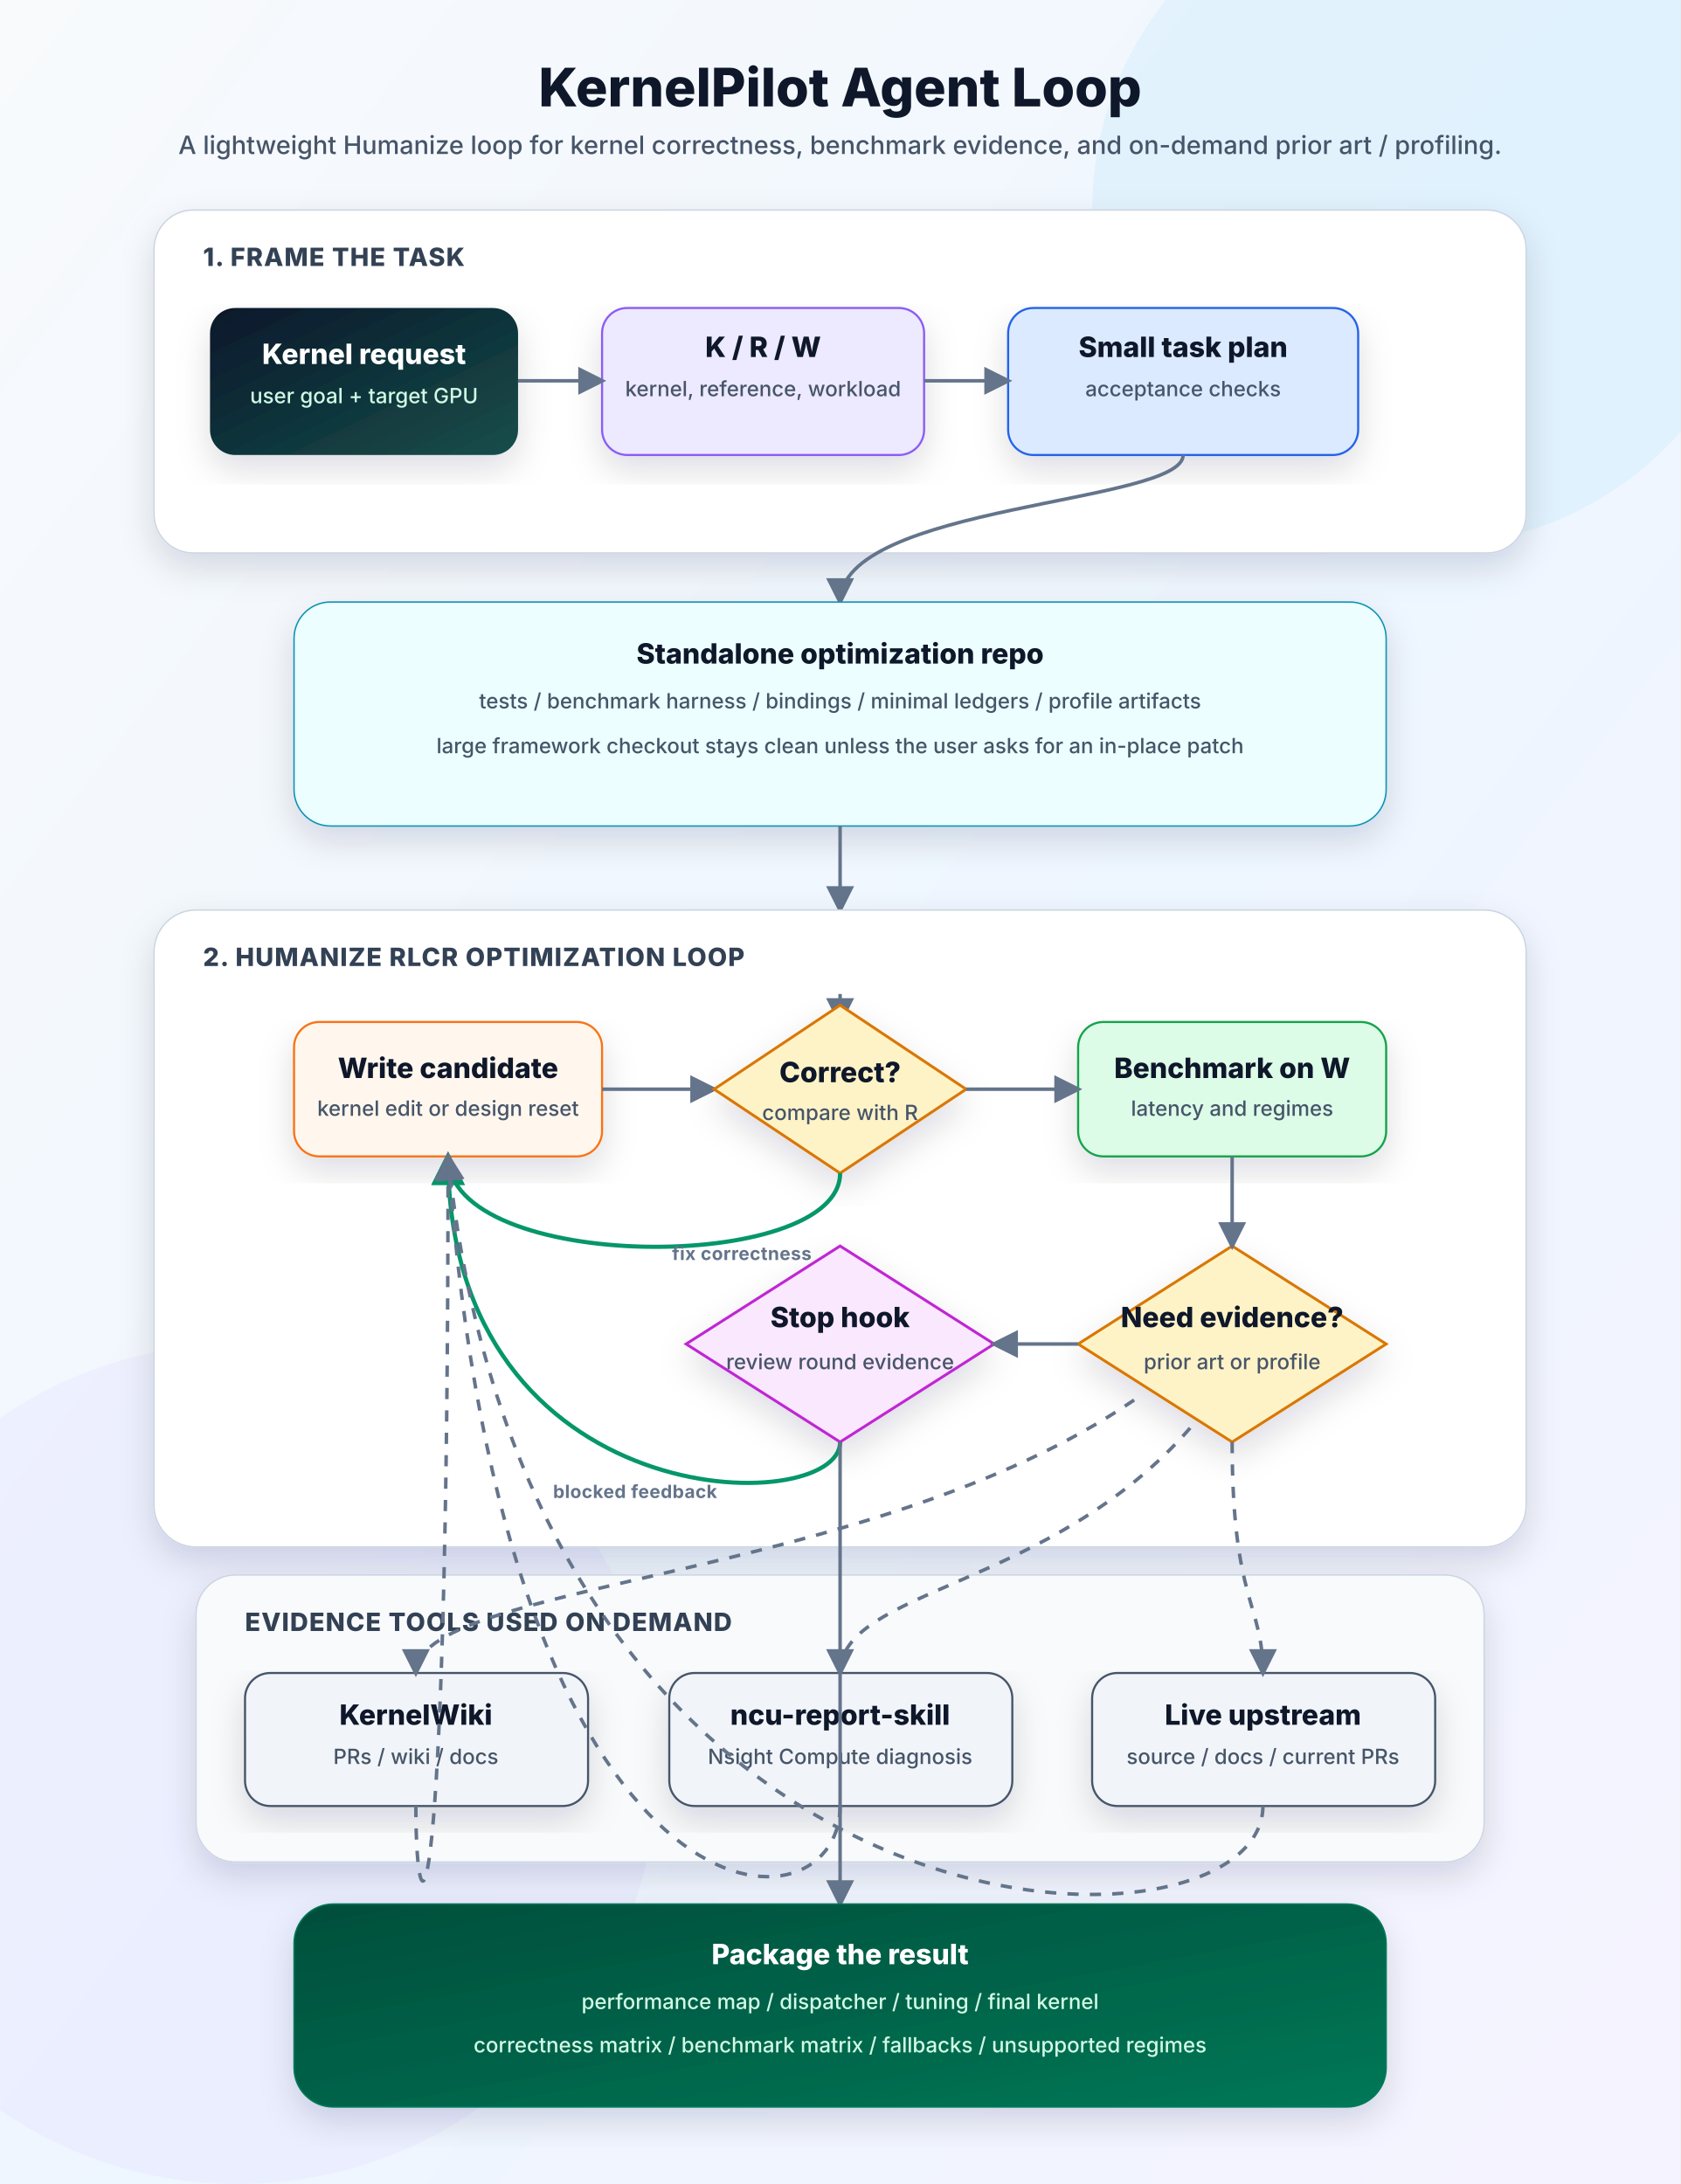
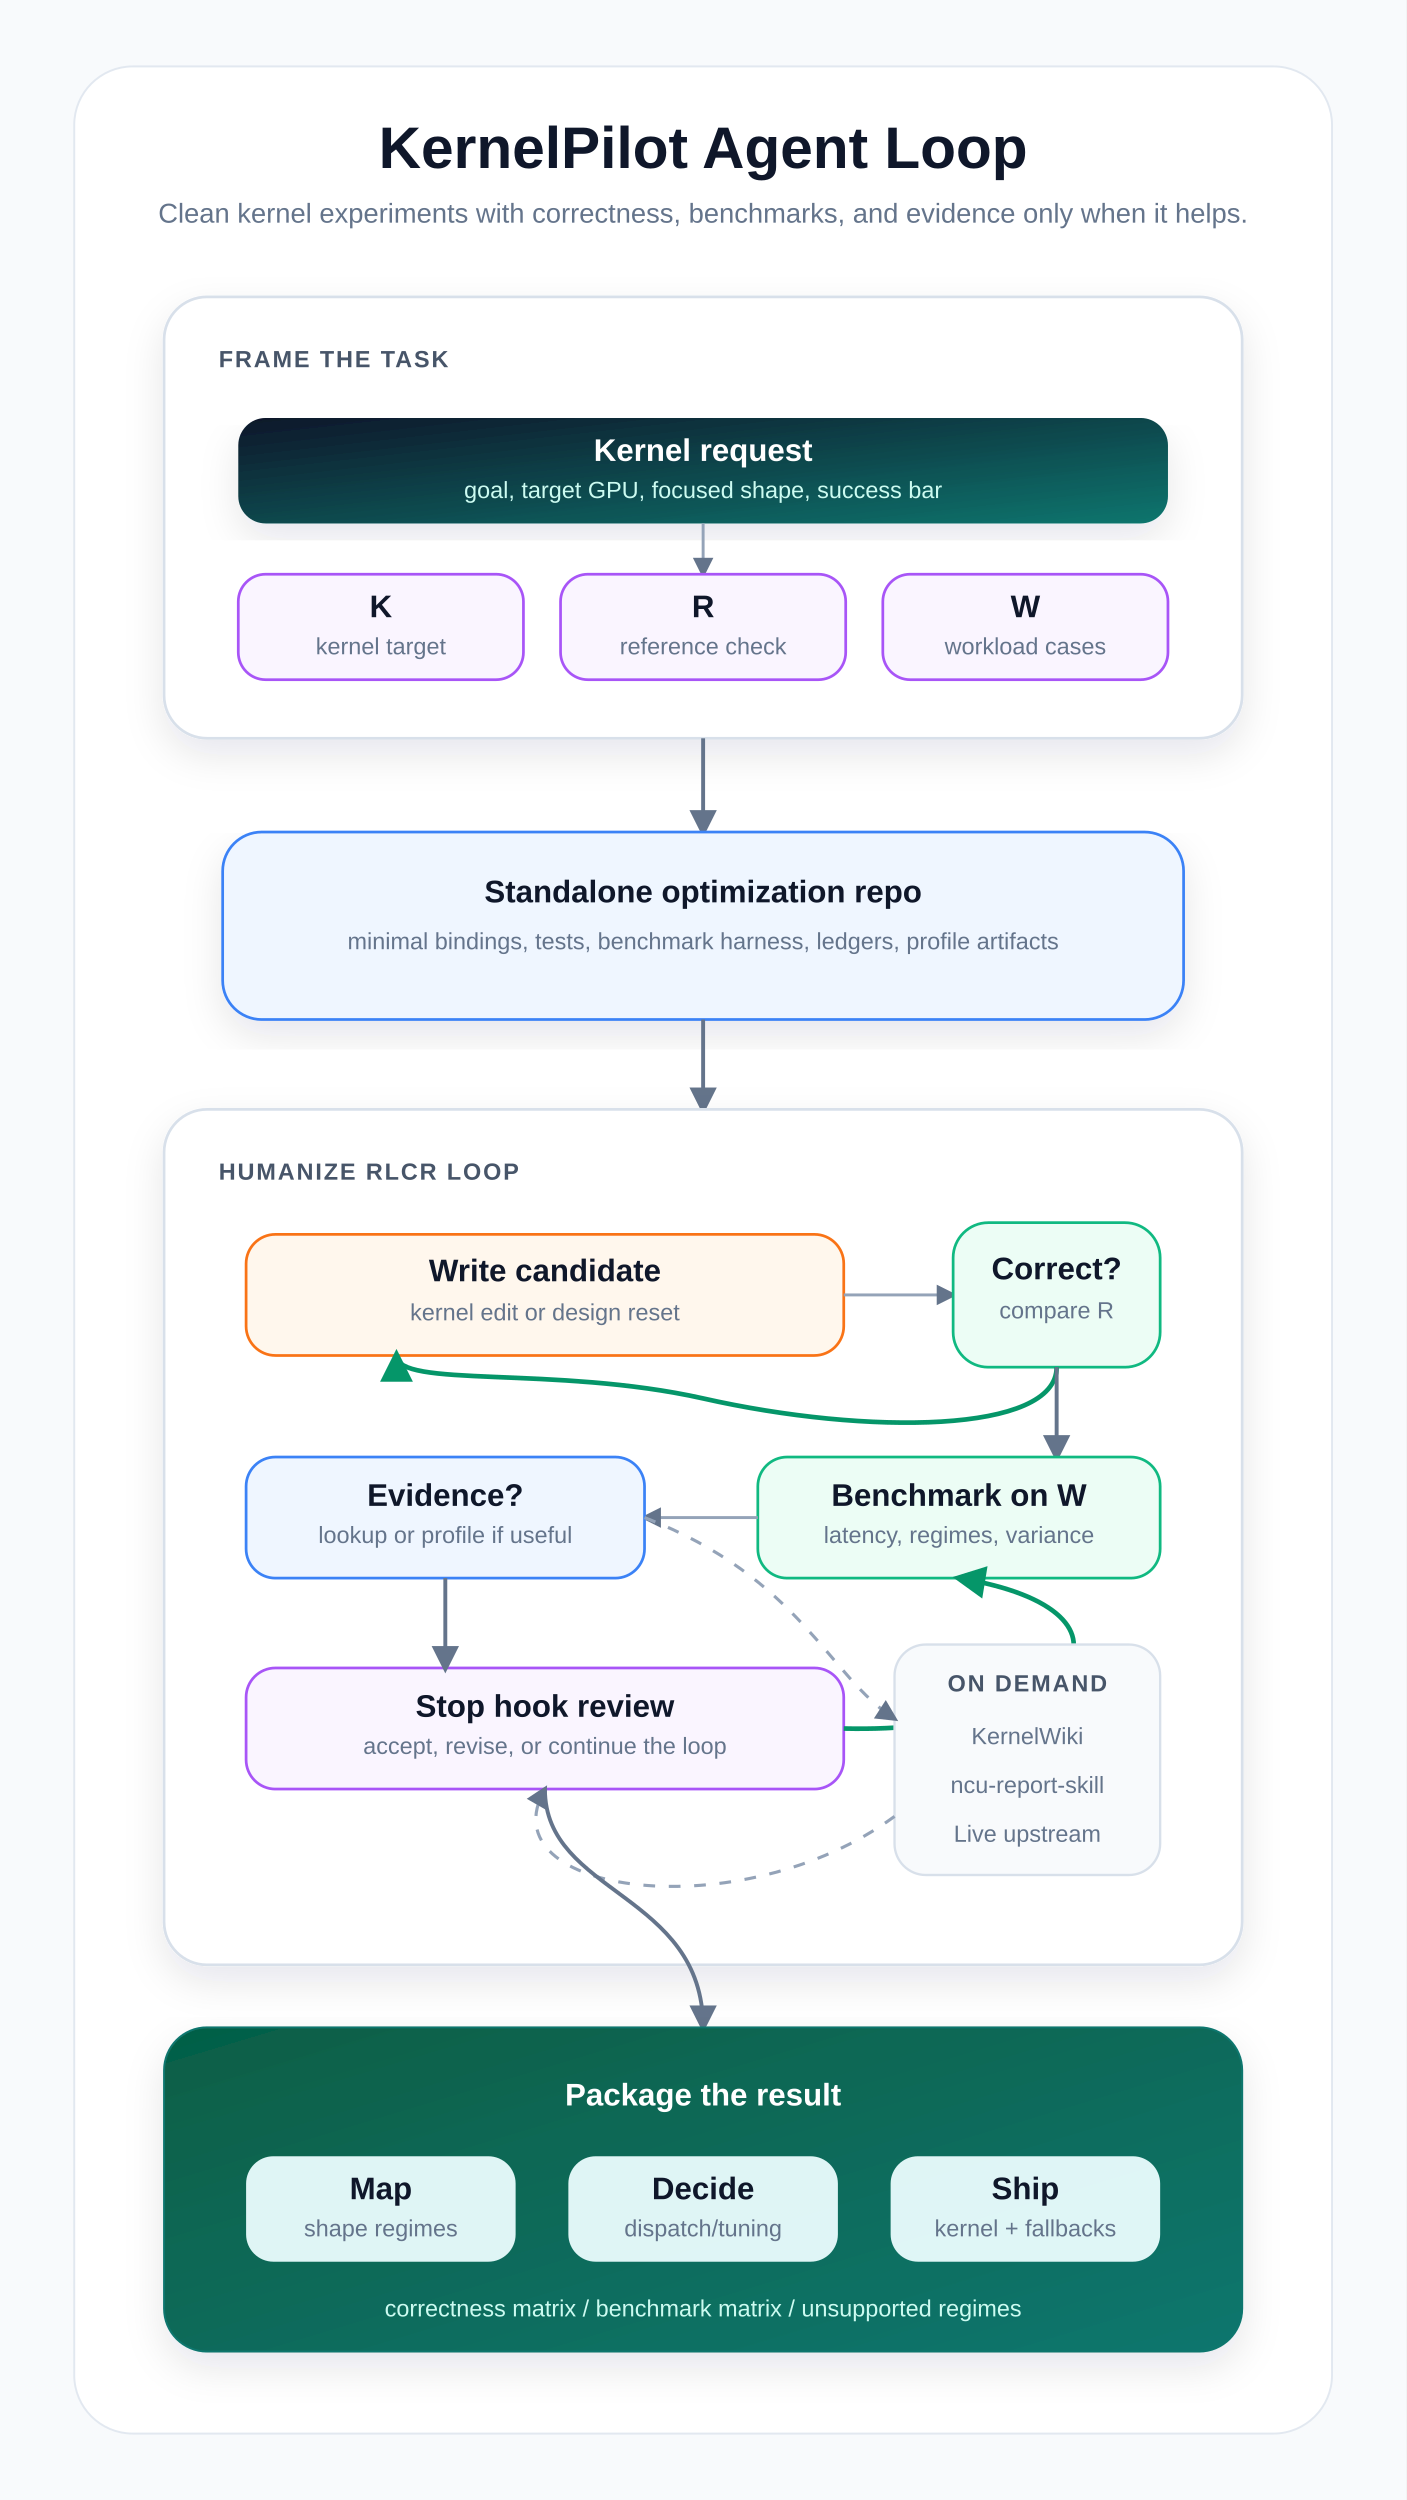
- <svg xmlns="http://www.w3.org/2000/svg" width="1200" height="1560" viewBox="0 0 1200 1560" role="img" aria-labelledby="title desc">
+ <svg xmlns="http://www.w3.org/2000/svg" width="720" height="1280" viewBox="0 0 720 1280" role="img" aria-labelledby="title desc">
  <defs>
-     <linearGradient id="bg" x1="0" y1="0" x2="1" y2="1">
-       <stop offset="0%" stop-color="#f8fafc" />
-       <stop offset="55%" stop-color="#eef6ff" />
-       <stop offset="100%" stop-color="#f5f3ff" />
-     </linearGradient>
-     <linearGradient id="dark" x1="0" y1="0" x2="1" y2="1">
+     <linearGradient id="hero" x1="0" y1="0" x2="1" y2="1">
      <stop offset="0%" stop-color="#0f172a" />
-       <stop offset="100%" stop-color="#134e4a" />
+       <stop offset="100%" stop-color="#0f766e" />
    </linearGradient>
    <linearGradient id="green" x1="0" y1="0" x2="1" y2="1">
-       <stop offset="0%" stop-color="#064e3b" />
-       <stop offset="100%" stop-color="#047857" />
+       <stop offset="0%" stop-color="#065f46" />
+       <stop offset="100%" stop-color="#0f766e" />
    </linearGradient>
-     <linearGradient id="blue" x1="0" y1="0" x2="1" y2="1">
-       <stop offset="0%" stop-color="#dbeafe" />
-       <stop offset="100%" stop-color="#e0f2fe" />
-     </linearGradient>
-     <filter id="shadow" x="-12%" y="-12%" width="124%" height="132%">
-       <feDropShadow dx="0" dy="10" stdDeviation="12" flood-color="#0f172a" flood-opacity="0.14" />
+     <filter id="shadow" x="-8%" y="-8%" width="116%" height="124%">
+       <feDropShadow dx="0" dy="8" stdDeviation="10" flood-color="#0f172a" flood-opacity="0.10" />
    </filter>
-     <marker id="arrow" viewBox="0 0 10 10" refX="8.5" refY="5" markerWidth="8" markerHeight="8" orient="auto-start-reverse">
+     <marker id="arrow" viewBox="0 0 10 10" refX="8" refY="5" markerWidth="7" markerHeight="7" orient="auto-start-reverse">
      <path d="M 0 0 L 10 5 L 0 10 z" fill="#64748b" />
    </marker>
-     <marker id="arrowGreen" viewBox="0 0 10 10" refX="8.5" refY="5" markerWidth="8" markerHeight="8" orient="auto-start-reverse">
+     <marker id="arrowGreen" viewBox="0 0 10 10" refX="8" refY="5" markerWidth="7" markerHeight="7" orient="auto-start-reverse">
      <path d="M 0 0 L 10 5 L 0 10 z" fill="#059669" />
    </marker>
    <style>
-       .title { font: 800 38px Inter, ui-sans-serif, system-ui, -apple-system, BlinkMacSystemFont, "Segoe UI", sans-serif; fill: #0f172a; letter-spacing: 0; }
-       .subtitle { font: 500 18px Inter, ui-sans-serif, system-ui, -apple-system, BlinkMacSystemFont, "Segoe UI", sans-serif; fill: #475569; }
-       .section { font: 800 18px Inter, ui-sans-serif, system-ui, -apple-system, BlinkMacSystemFont, "Segoe UI", sans-serif; fill: #334155; letter-spacing: 0.04em; }
-       .label { font: 800 20px Inter, ui-sans-serif, system-ui, -apple-system, BlinkMacSystemFont, "Segoe UI", sans-serif; fill: #0f172a; }
-       .small { font: 500 15px Inter, ui-sans-serif, system-ui, -apple-system, BlinkMacSystemFont, "Segoe UI", sans-serif; fill: #475569; }
+       text { font-family: Arial, Helvetica, sans-serif; }
+       .bg { fill: #f8fafc; }
+       .panel { fill: #ffffff; stroke: #d8e0ea; stroke-width: 1.4; filter: url(#shadow); }
+       .card { fill: #ffffff; stroke: #cbd5e1; stroke-width: 1.3; filter: url(#shadow); }
+       .soft { fill: #f8fafc; stroke: #d8e0ea; stroke-width: 1.2; }
+       .blue { fill: #eff6ff; stroke: #3b82f6; stroke-width: 1.4; }
+       .amber { fill: #fff7ed; stroke: #f97316; stroke-width: 1.4; }
+       .purple { fill: #faf5ff; stroke: #a855f7; stroke-width: 1.4; }
+       .mint { fill: #ecfdf5; stroke: #10b981; stroke-width: 1.4; }
+       .title { font-size: 30px; font-weight: 800; fill: #0f172a; letter-spacing: 0; }
+       .subtitle { font-size: 14px; font-weight: 500; fill: #64748b; }
+       .section { font-size: 12px; font-weight: 800; fill: #475569; letter-spacing: 0.08em; }
+       .label { font-size: 16px; font-weight: 800; fill: #0f172a; letter-spacing: 0; }
+       .small { font-size: 12px; font-weight: 500; fill: #64748b; }
      .white { fill: #ffffff; }
-       .whiteSub { fill: #d1fae5; }
-       .tiny { font: 700 13px Inter, ui-sans-serif, system-ui, -apple-system, BlinkMacSystemFont, "Segoe UI", sans-serif; fill: #64748b; letter-spacing: 0.02em; }
-       .card { rx: 18; filter: url(#shadow); stroke-width: 1.5; }
-       .line { fill: none; stroke: #64748b; stroke-width: 2.5; marker-end: url(#arrow); }
-       .loopLine { fill: none; stroke: #059669; stroke-width: 3; marker-end: url(#arrowGreen); }
-       .dash { fill: none; stroke: #64748b; stroke-width: 2.5; stroke-dasharray: 8 8; marker-end: url(#arrow); }
+       .whiteSub { fill: #ccfbf1; }
+       .line { fill: none; stroke: #64748b; stroke-width: 2; marker-end: url(#arrow); }
+       .lineSoft { fill: none; stroke: #94a3b8; stroke-width: 1.5; marker-end: url(#arrow); }
+       .loop { fill: none; stroke: #059669; stroke-width: 2.4; marker-end: url(#arrowGreen); }
+       .dash { fill: none; stroke: #94a3b8; stroke-width: 1.6; stroke-dasharray: 6 7; marker-end: url(#arrow); }
    </style>
  </defs>
-   <rect width="1200" height="1560" fill="url(#bg)" />
-   <circle cx="1020" cy="150" r="240" fill="#bae6fd" opacity="0.28" />
-   <circle cx="170" cy="1260" r="300" fill="#ddd6fe" opacity="0.24" />
-   <text x="600" y="76" text-anchor="middle" class="title">KernelPilot Agent Loop</text>
-   <text x="600" y="110" text-anchor="middle" class="subtitle">A lightweight Humanize loop for kernel correctness, benchmark evidence, and on-demand prior art / profiling.</text>
-   <rect x="110" y="150" width="980" height="245" rx="28" fill="#ffffff" stroke="#cbd5e1" filter="url(#shadow)" />
-   <text x="145" y="190" class="section">1. FRAME THE TASK</text>
-   <rect x="150" y="220" width="220" height="105" rx="18" fill="url(#dark)" class="card" />
-   <text x="260" y="260" text-anchor="middle" class="label white">Kernel request</text>
-   <text x="260" y="288" text-anchor="middle" class="small whiteSub">user goal + target GPU</text>
-   <rect x="430" y="220" width="230" height="105" rx="18" fill="#ede9fe" stroke="#8b5cf6" class="card" />
-   <text x="545" y="255" text-anchor="middle" class="label">K / R / W</text>
-   <text x="545" y="283" text-anchor="middle" class="small">kernel, reference, workload</text>
-   <rect x="720" y="220" width="250" height="105" rx="18" fill="#dbeafe" stroke="#2563eb" class="card" />
-   <text x="845" y="255" text-anchor="middle" class="label">Small task plan</text>
-   <text x="845" y="283" text-anchor="middle" class="small">acceptance checks</text>
-   <path d="M 370 272 L 430 272" class="line" />
-   <path d="M 660 272 L 720 272" class="line" />
-   <path d="M 845 325 C 845 360 600 360 600 430" class="line" />
-   <rect x="210" y="430" width="780" height="160" rx="26" fill="#ecfeff" stroke="#0891b2" filter="url(#shadow)" />
-   <text x="600" y="474" text-anchor="middle" class="label">Standalone optimization repo</text>
-   <text x="600" y="506" text-anchor="middle" class="small">tests / benchmark harness / bindings / minimal ledgers / profile artifacts</text>
-   <text x="600" y="538" text-anchor="middle" class="small">large framework checkout stays clean unless the user asks for an in-place patch</text>
-   <path d="M 600 590 L 600 650" class="line" />
-   <rect x="110" y="650" width="980" height="455" rx="30" fill="#ffffff" stroke="#cbd5e1" filter="url(#shadow)" />
-   <text x="145" y="690" class="section">2. HUMANIZE RLCR OPTIMIZATION LOOP</text>
-   <rect x="210" y="730" width="220" height="96" rx="18" fill="#fff7ed" stroke="#f97316" class="card" />
-   <text x="320" y="770" text-anchor="middle" class="label">Write candidate</text>
-   <text x="320" y="797" text-anchor="middle" class="small">kernel edit or design reset</text>
-   <path d="M 430 778 L 510 778" class="line" />
-   <path d="M 600 710 L 600 730" class="line" />
-   <path d="M 600 710 L 600 710" fill="none" />
-   <polygon points="600,718 690,778 600,838 510,778" fill="#fef3c7" stroke="#d97706" stroke-width="2" filter="url(#shadow)" />
-   <text x="600" y="773" text-anchor="middle" class="label">Correct?</text>
-   <text x="600" y="800" text-anchor="middle" class="small">compare with R</text>
-   <rect x="770" y="730" width="220" height="96" rx="18" fill="#dcfce7" stroke="#16a34a" class="card" />
-   <text x="880" y="770" text-anchor="middle" class="label">Benchmark on W</text>
-   <text x="880" y="797" text-anchor="middle" class="small">latency and regimes</text>
-   <path d="M 690 778 L 770 778" class="line" />
-   <path d="M 600 838 C 600 910 320 910 320 826" class="loopLine" />
-   <text x="480" y="900" class="tiny">fix correctness</text>
-   <polygon points="880,890 990,960 880,1030 770,960" fill="#fef3c7" stroke="#d97706" stroke-width="2" filter="url(#shadow)" />
-   <text x="880" y="948" text-anchor="middle" class="label">Need evidence?</text>
-   <text x="880" y="978" text-anchor="middle" class="small">prior art or profile</text>
-   <path d="M 880 826 L 880 890" class="line" />
-   <polygon points="600,890 710,960 600,1030 490,960" fill="#fae8ff" stroke="#c026d3" stroke-width="2" filter="url(#shadow)" />
-   <text x="600" y="948" text-anchor="middle" class="label">Stop hook</text>
-   <text x="600" y="978" text-anchor="middle" class="small">review round evidence</text>
-   <path d="M 770 960 L 710 960" class="line" />
-   <path d="M 600 1030 C 600 1085 320 1085 320 826" class="loopLine" />
-   <text x="395" y="1070" class="tiny">blocked feedback</text>
-   <rect x="140" y="1125" width="920" height="205" rx="28" fill="#f8fafc" stroke="#cbd5e1" filter="url(#shadow)" />
-   <text x="175" y="1165" class="section">EVIDENCE TOOLS USED ON DEMAND</text>
-   <rect x="175" y="1195" width="245" height="95" rx="18" fill="#f1f5f9" stroke="#475569" class="card" />
-   <text x="297" y="1232" text-anchor="middle" class="label">KernelWiki</text>
-   <text x="297" y="1260" text-anchor="middle" class="small">PRs / wiki / docs</text>
-   <rect x="478" y="1195" width="245" height="95" rx="18" fill="#f1f5f9" stroke="#475569" class="card" />
-   <text x="600" y="1232" text-anchor="middle" class="label">ncu-report-skill</text>
-   <text x="600" y="1260" text-anchor="middle" class="small">Nsight Compute diagnosis</text>
-   <rect x="780" y="1195" width="245" height="95" rx="18" fill="#f1f5f9" stroke="#475569" class="card" />
-   <text x="902" y="1232" text-anchor="middle" class="label">Live upstream</text>
-   <text x="902" y="1260" text-anchor="middle" class="small">source / docs / current PRs</text>
-   <path d="M 880 1030 C 880 1145 902 1145 902 1195" class="dash" />
-   <path d="M 850 1020 C 750 1135 600 1135 600 1195" class="dash" />
-   <path d="M 810 1000 C 620 1130 297 1130 297 1195" class="dash" />
-   <path d="M 297 1290 C 297 1395 320 1395 320 826" class="dash" />
-   <path d="M 600 1290 C 600 1390 360 1390 320 826" class="dash" />
-   <path d="M 902 1290 C 902 1410 380 1410 320 826" class="dash" />
-   <path d="M 600 1030 C 600 1095 600 1095 600 1360" class="line" />
-   <rect x="210" y="1360" width="780" height="145" rx="28" fill="url(#green)" stroke="#047857" filter="url(#shadow)" />
-   <text x="600" y="1403" text-anchor="middle" class="label white">Package the result</text>
-   <text x="600" y="1435" text-anchor="middle" class="small whiteSub">performance map / dispatcher / tuning / final kernel</text>
-   <text x="600" y="1466" text-anchor="middle" class="small whiteSub">correctness matrix / benchmark matrix / fallbacks / unsupported regimes</text>
+   <rect width="720" height="1280" class="bg" />
+   <rect x="38" y="34" width="644" height="1212" rx="30" fill="#ffffff" stroke="#e2e8f0" />
+   <text x="360" y="86" text-anchor="middle" class="title">KernelPilot Agent Loop</text>
+   <text x="360" y="114" text-anchor="middle" class="subtitle">Clean kernel experiments with correctness, benchmarks, and evidence only when it helps.</text>
+   <rect x="84" y="152" width="552" height="226" rx="22" class="panel" />
+   <text x="112" y="188" class="section">FRAME THE TASK</text>
+   <rect x="122" y="214" width="476" height="54" rx="14" fill="url(#hero)" filter="url(#shadow)" />
+   <text x="360" y="236" text-anchor="middle" class="label white">Kernel request</text>
+   <text x="360" y="255" text-anchor="middle" class="small whiteSub">goal, target GPU, focused shape, success bar</text>
+   <path d="M 360 268 L 360 294" class="lineSoft" />
+   <rect x="122" y="294" width="146" height="54" rx="14" class="purple" />
+   <text x="195" y="316" text-anchor="middle" class="label">K</text>
+   <text x="195" y="335" text-anchor="middle" class="small">kernel target</text>
+   <rect x="287" y="294" width="146" height="54" rx="14" class="purple" />
+   <text x="360" y="316" text-anchor="middle" class="label">R</text>
+   <text x="360" y="335" text-anchor="middle" class="small">reference check</text>
+   <rect x="452" y="294" width="146" height="54" rx="14" class="purple" />
+   <text x="525" y="316" text-anchor="middle" class="label">W</text>
+   <text x="525" y="335" text-anchor="middle" class="small">workload cases</text>
+   <path d="M 360 378 L 360 426" class="line" />
+   <rect x="114" y="426" width="492" height="96" rx="20" class="blue" filter="url(#shadow)" />
+   <text x="360" y="462" text-anchor="middle" class="label">Standalone optimization repo</text>
+   <text x="360" y="486" text-anchor="middle" class="small">minimal bindings, tests, benchmark harness, ledgers, profile artifacts</text>
+   <path d="M 360 522 L 360 568" class="line" />
+   <rect x="84" y="568" width="552" height="438" rx="22" class="panel" />
+   <text x="112" y="604" class="section">HUMANIZE RLCR LOOP</text>
+   <rect x="126" y="632" width="306" height="62" rx="15" class="amber" />
+   <text x="279" y="656" text-anchor="middle" class="label">Write candidate</text>
+   <text x="279" y="676" text-anchor="middle" class="small">kernel edit or design reset</text>
+   <path d="M 432 663 L 488 663" class="lineSoft" />
+   <rect x="488" y="626" width="106" height="74" rx="18" class="mint" />
+   <text x="541" y="655" text-anchor="middle" class="label">Correct?</text>
+   <text x="541" y="675" text-anchor="middle" class="small">compare R</text>
+   <path d="M 541 700 C 541 734 444 735 360 716 C 284 699 203 711 203 694" class="loop" />
+   <path d="M 541 700 L 541 746" class="line" />
+   <rect x="388" y="746" width="206" height="62" rx="15" class="mint" />
+   <text x="491" y="771" text-anchor="middle" class="label">Benchmark on W</text>
+   <text x="491" y="790" text-anchor="middle" class="small">latency, regimes, variance</text>
+   <path d="M 388 777 L 330 777" class="lineSoft" />
+   <rect x="126" y="746" width="204" height="62" rx="15" class="blue" />
+   <text x="228" y="771" text-anchor="middle" class="label">Evidence?</text>
+   <text x="228" y="790" text-anchor="middle" class="small">lookup or profile if useful</text>
+   <rect x="126" y="854" width="306" height="62" rx="15" class="purple" />
+   <text x="279" y="879" text-anchor="middle" class="label">Stop hook review</text>
+   <text x="279" y="898" text-anchor="middle" class="small">accept, revise, or continue the loop</text>
+   <path d="M 228 808 L 228 854" class="line" />
+   <path d="M 432 885 C 552 888 595 825 491 808" class="loop" />
+   <rect x="458" y="842" width="136" height="118" rx="16" class="soft" />
+   <text x="526" y="866" text-anchor="middle" class="section">ON DEMAND</text>
+   <text x="526" y="893" text-anchor="middle" class="small">KernelWiki</text>
+   <text x="526" y="918" text-anchor="middle" class="small">ncu-report-skill</text>
+   <text x="526" y="943" text-anchor="middle" class="small">Live upstream</text>
+   <path d="M 330 777 C 410 808 424 858 458 880" class="dash" />
+   <path d="M 458 930 C 379 988 248 970 279 916" class="dash" />
+   <path d="M 279 916 C 279 970 360 969 360 1038" class="line" />
+   <rect x="84" y="1038" width="552" height="166" rx="22" fill="url(#green)" stroke="#0f766e" filter="url(#shadow)" />
+   <text x="360" y="1078" text-anchor="middle" class="label white">Package the result</text>
+   <rect x="126" y="1104" width="138" height="54" rx="14" fill="#ecfeff" opacity="0.94" />
+   <text x="195" y="1126" text-anchor="middle" class="label">Map</text>
+   <text x="195" y="1145" text-anchor="middle" class="small">shape regimes</text>
+   <rect x="291" y="1104" width="138" height="54" rx="14" fill="#ecfeff" opacity="0.94" />
+   <text x="360" y="1126" text-anchor="middle" class="label">Decide</text>
+   <text x="360" y="1145" text-anchor="middle" class="small">dispatch/tuning</text>
+   <rect x="456" y="1104" width="138" height="54" rx="14" fill="#ecfeff" opacity="0.94" />
+   <text x="525" y="1126" text-anchor="middle" class="label">Ship</text>
+   <text x="525" y="1145" text-anchor="middle" class="small">kernel + fallbacks</text>
+   <text x="360" y="1186" text-anchor="middle" class="small whiteSub">correctness matrix / benchmark matrix / unsupported regimes</text>
</svg>
